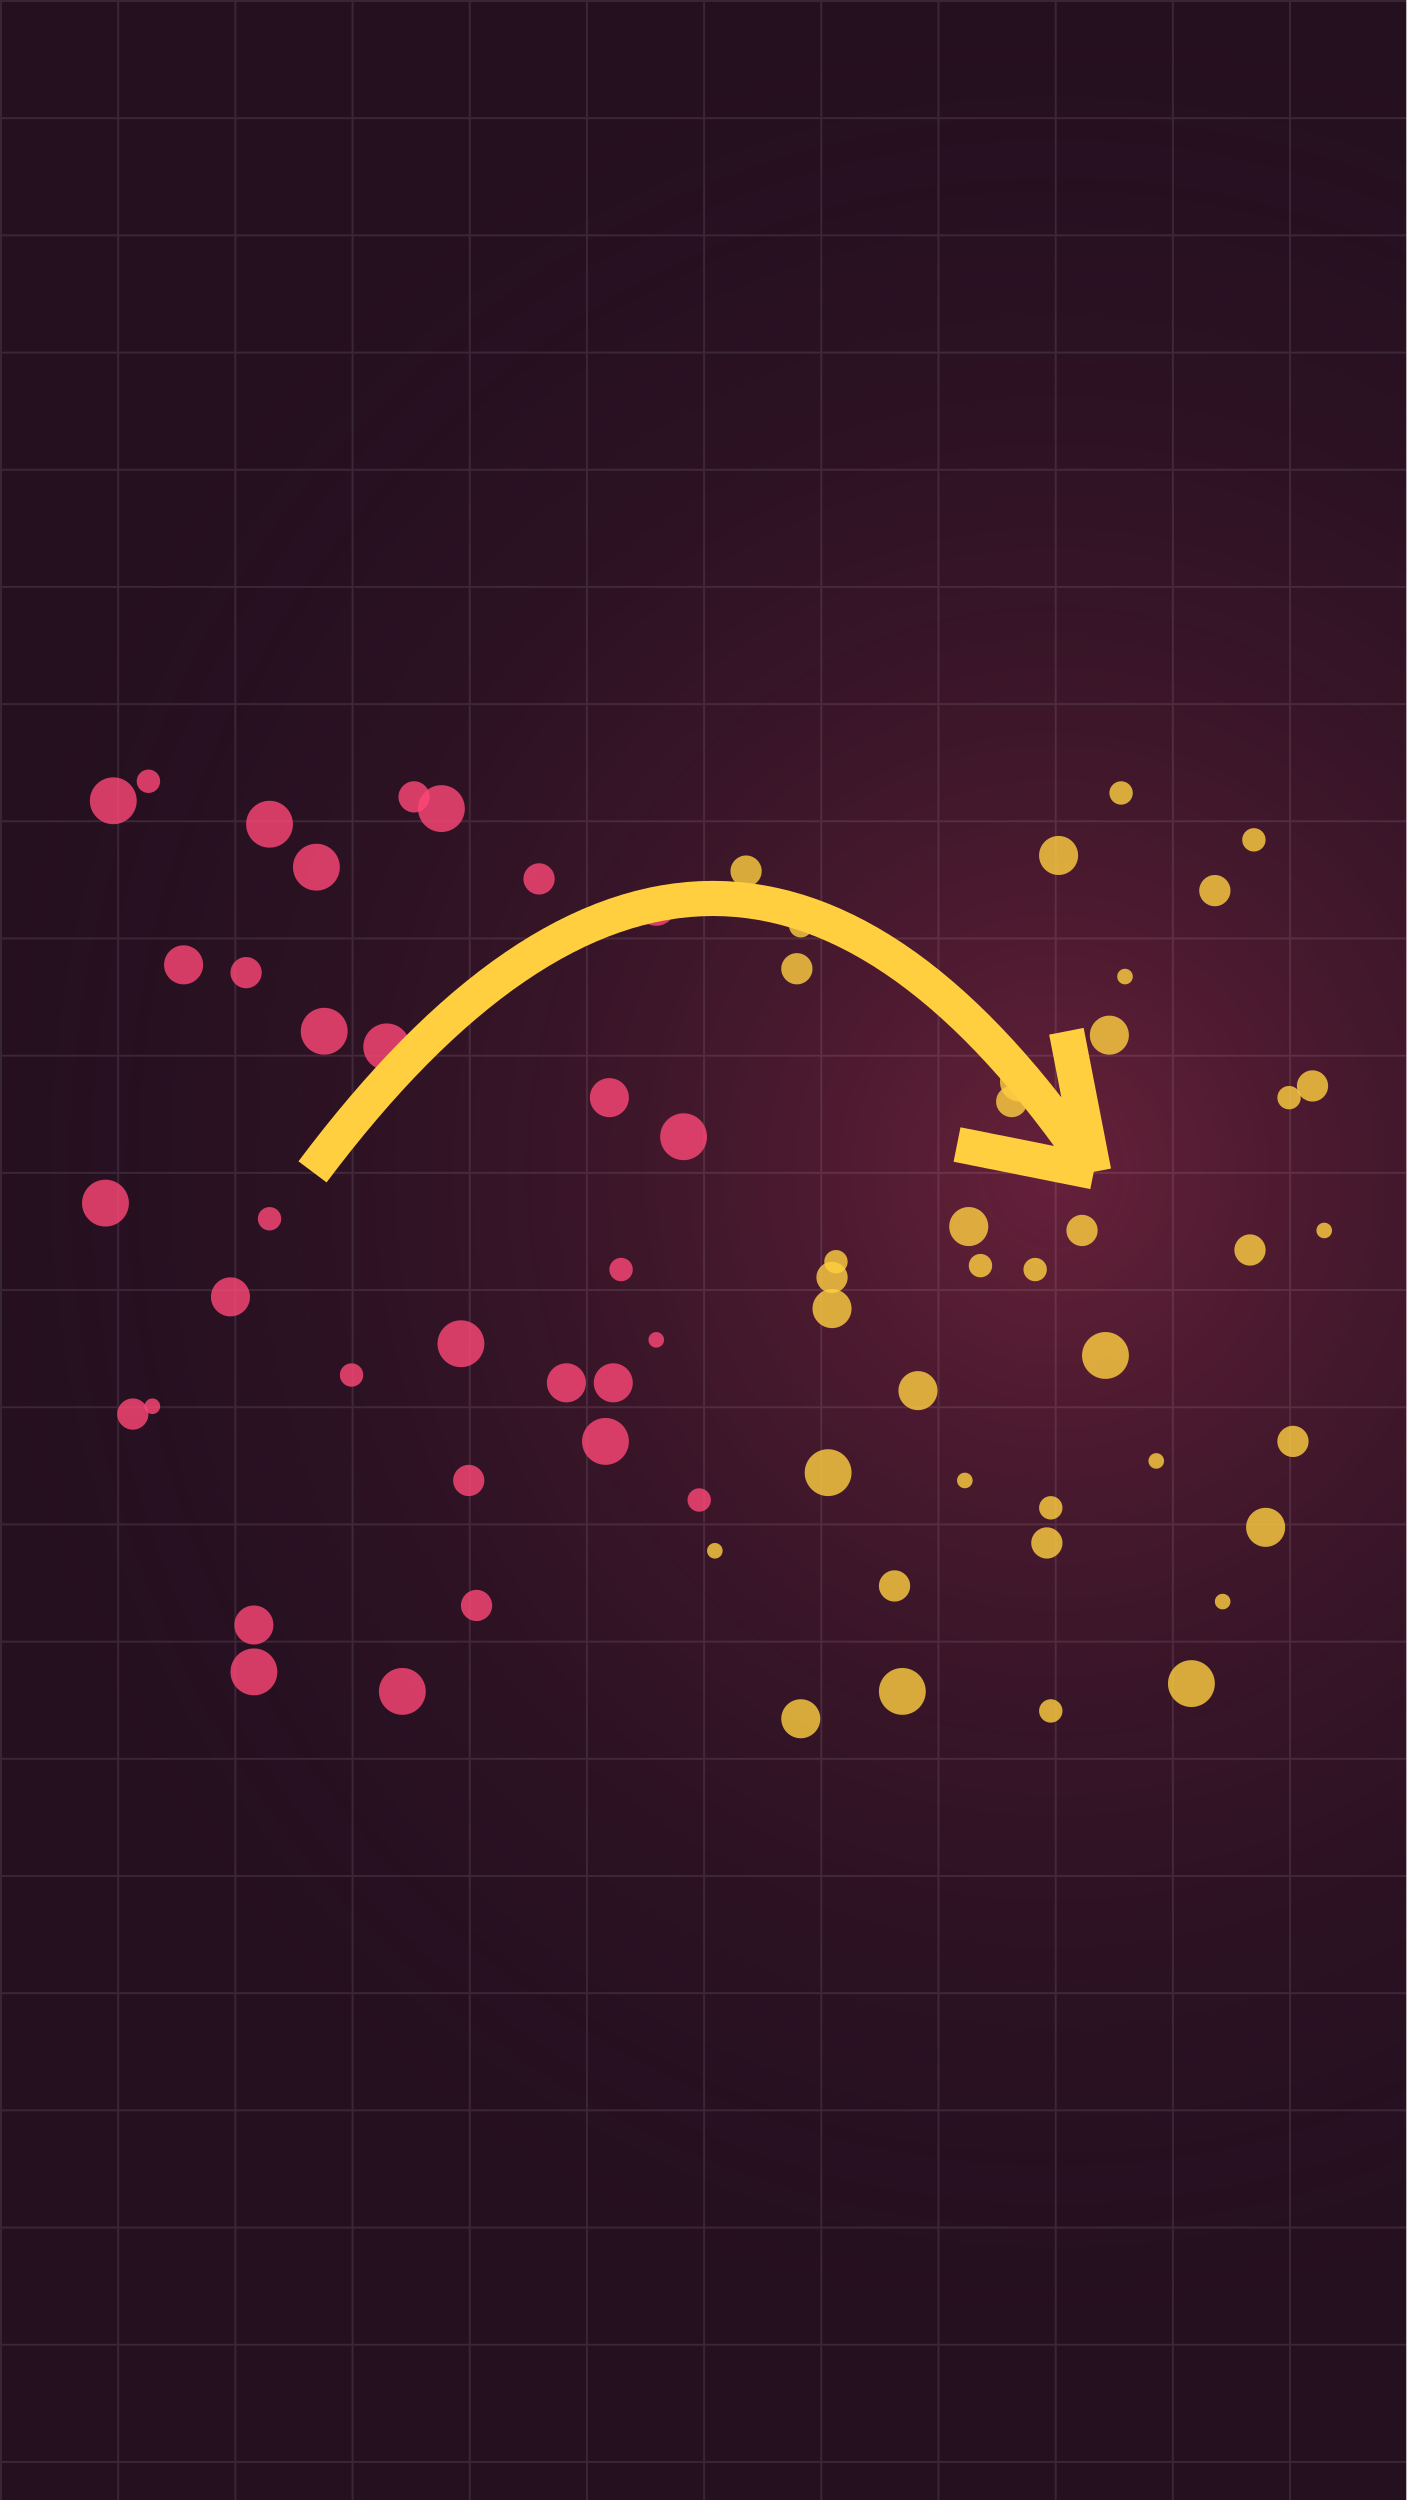
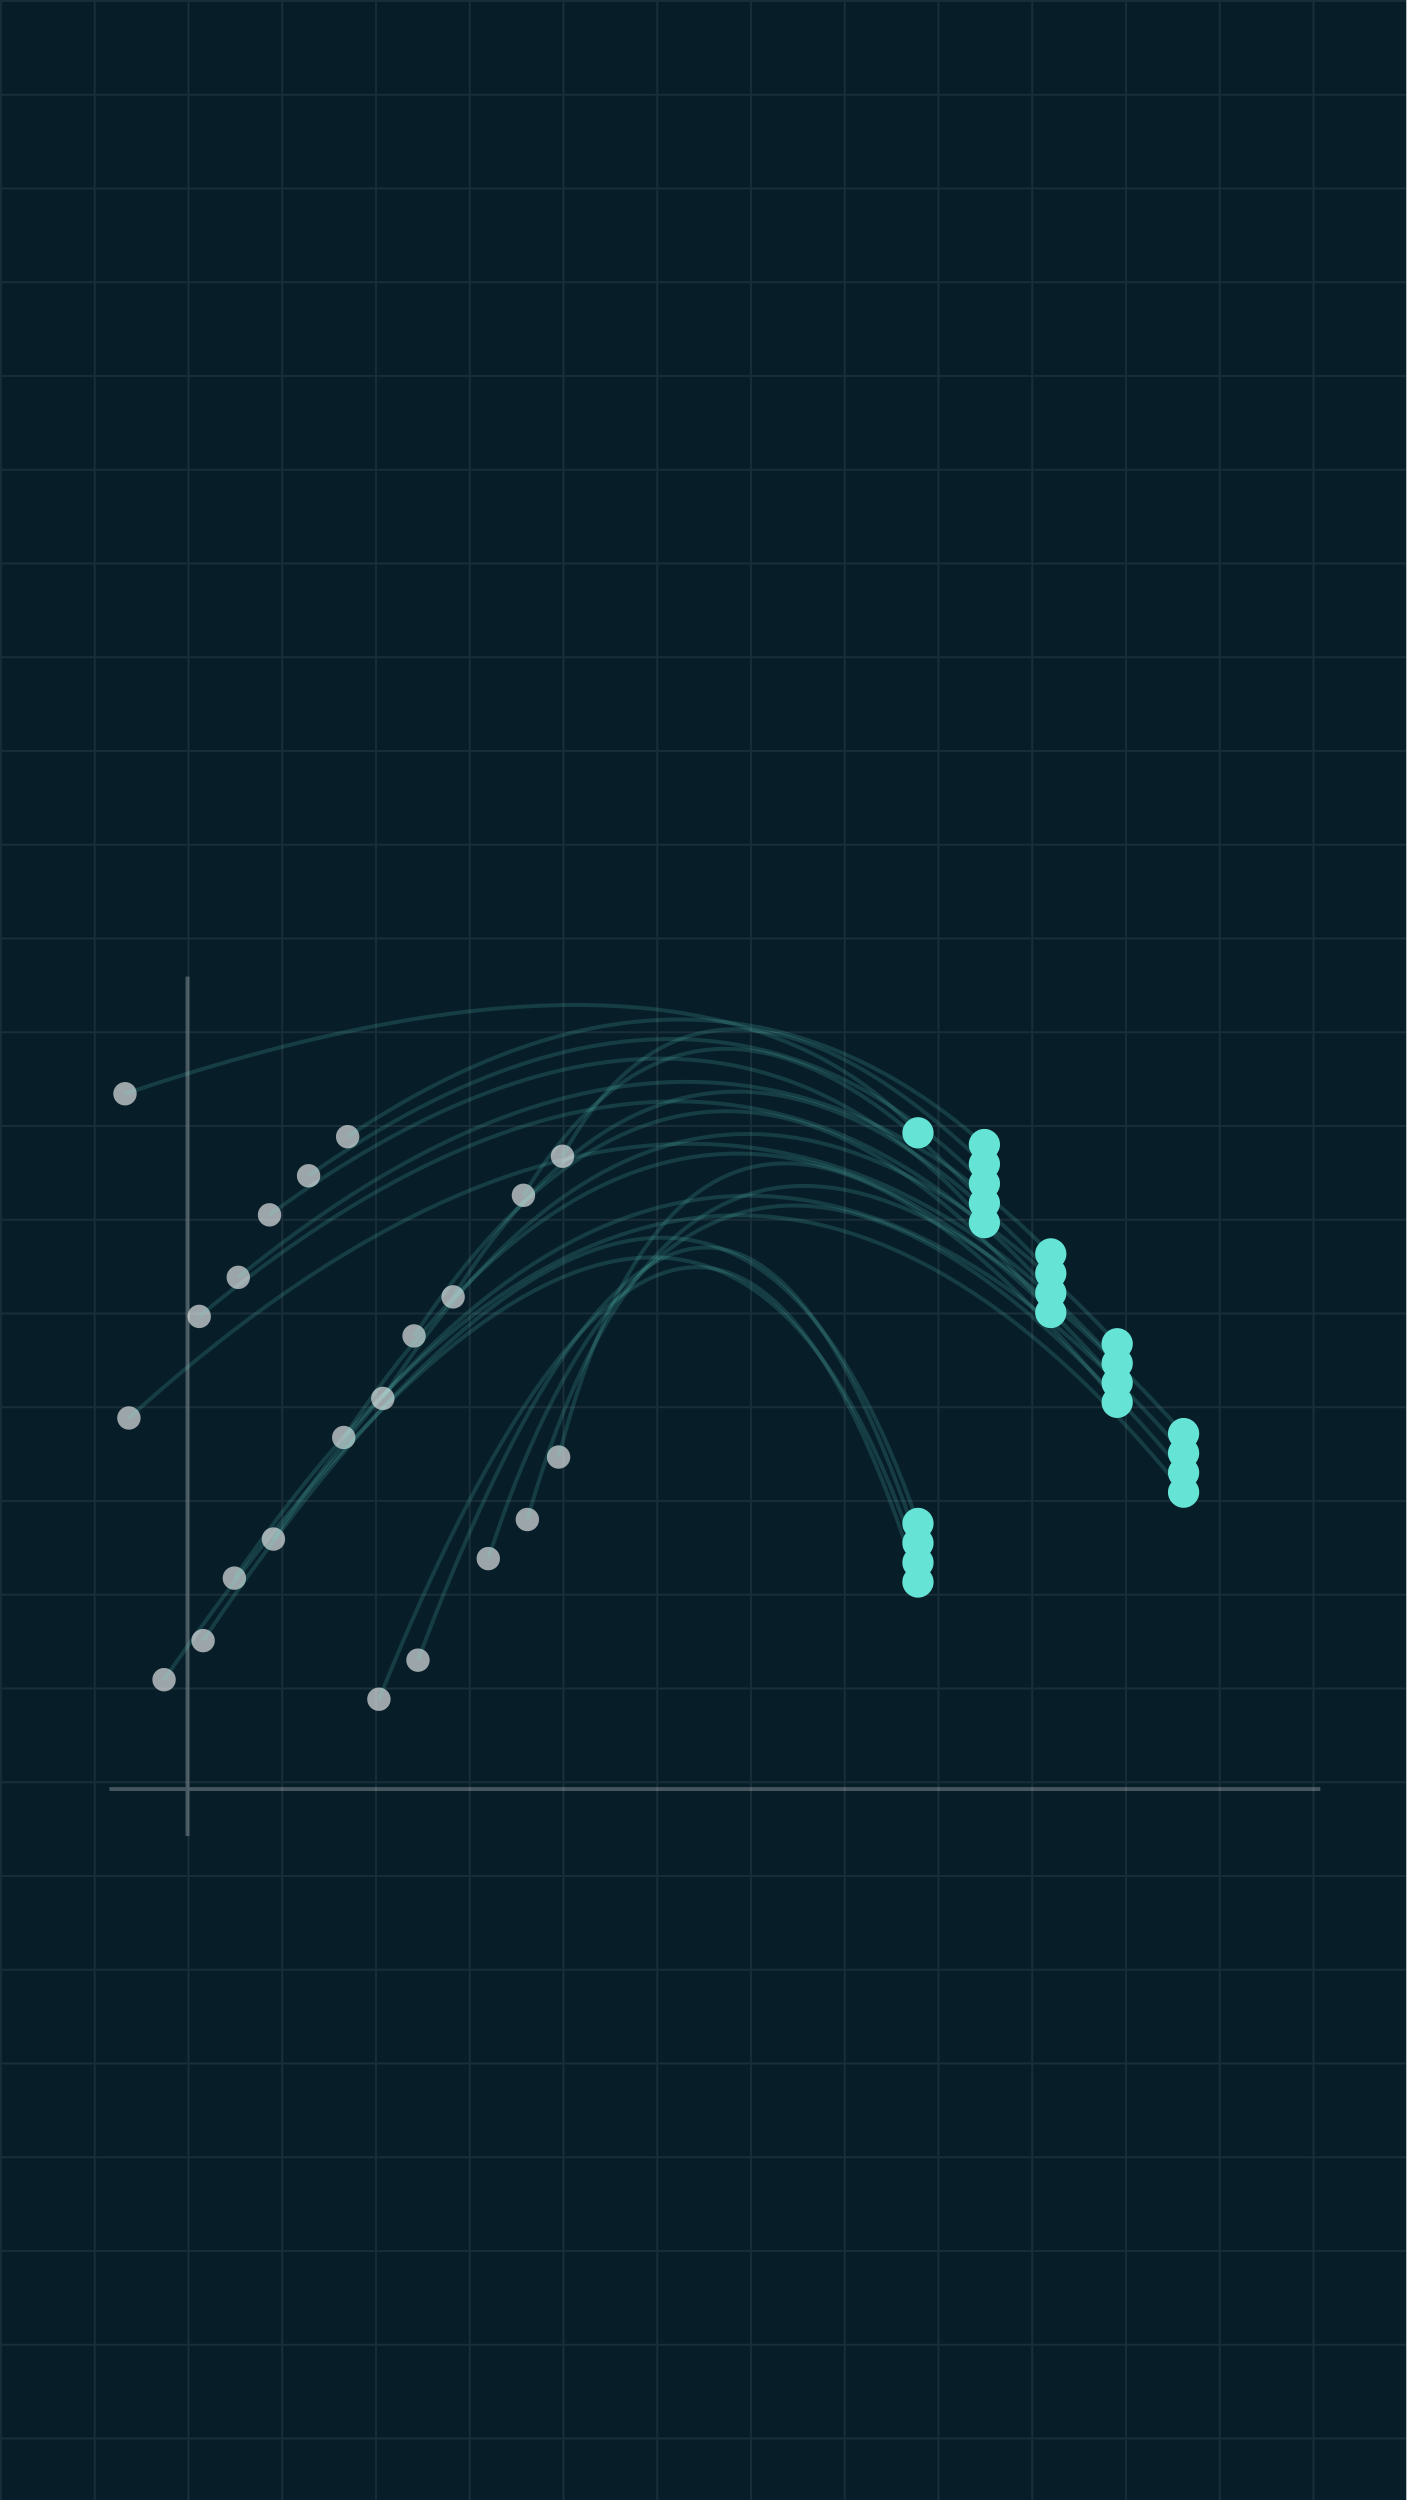
<svg xmlns="http://www.w3.org/2000/svg" width="360" height="640" viewBox="0 0 360 640">
+   <rect width="360" height="640" fill="#071e29" />
  <defs>
-     <radialGradient id="glow">
-       <stop stop-color="#ff4777" stop-opacity=".3" />
-       <stop offset="1" stop-color="#251020" stop-opacity="0" />
-     </radialGradient>
-     <pattern id="grid" width="30" height="30" patternUnits="userSpaceOnUse">
-       <path d="M 30 0 H 0 V 30" stroke="#fff" stroke-opacity=".09" fill="none" />
+     <pattern id="grid" width="24" height="24" patternUnits="userSpaceOnUse">
+       <path d="M24 0H0V24" fill="none" stroke="#ffffff" stroke-opacity=".07" />
    </pattern>
-     <filter id="bloom">
-       <feGaussianBlur stdDeviation="4" />
-     </filter>
  </defs>
-   <rect width="360" height="640" fill="#251020" />
-   <ellipse cx="270" cy="300" rx="280" ry="300" fill="url(#glow)" />
  <rect width="360" height="640" fill="url(#grid)" />
-   <circle cx="313" cy="410" r="2" fill="#ffcf40" opacity=".8" />
-   <circle cx="268" cy="395" r="4" fill="#ffcf40" opacity=".8" />
-   <circle cx="38" cy="200" r="3" fill="#ff4777" opacity=".8" />
-   <circle cx="320" cy="320" r="4" fill="#ffcf40" opacity=".8" />
-   <circle cx="183" cy="397" r="2" fill="#ffcf40" opacity=".8" />
-   <circle cx="159" cy="325" r="3" fill="#ff4777" opacity=".8" />
-   <circle cx="231" cy="433" r="6" fill="#ffcf40" opacity=".8" />
-   <circle cx="296" cy="374" r="2" fill="#ffcf40" opacity=".8" />
-   <circle cx="118" cy="344" r="6" fill="#ff4777" opacity=".8" />
-   <circle cx="155" cy="369" r="6" fill="#ff4777" opacity=".8" />
-   <circle cx="65" cy="416" r="5" fill="#ff4777" opacity=".8" />
-   <circle cx="191" cy="223" r="4" fill="#ffcf40" opacity=".8" />
-   <circle cx="229" cy="406" r="4" fill="#ffcf40" opacity=".8" />
-   <circle cx="247" cy="379" r="2" fill="#ffcf40" opacity=".8" />
-   <circle cx="120" cy="379" r="4" fill="#ff4777" opacity=".8" />
-   <circle cx="69" cy="211" r="6" fill="#ff4777" opacity=".8" />
-   <circle cx="122" cy="411" r="4" fill="#ff4777" opacity=".8" />
-   <circle cx="269" cy="438" r="3" fill="#ffcf40" opacity=".8" />
-   <circle cx="283" cy="347" r="6" fill="#ffcf40" opacity=".8" />
-   <circle cx="34" cy="362" r="4" fill="#ff4777" opacity=".8" />
-   <circle cx="145" cy="354" r="5" fill="#ff4777" opacity=".8" />
-   <circle cx="175" cy="291" r="6" fill="#ff4777" opacity=".8" />
-   <circle cx="81" cy="222" r="6" fill="#ff4777" opacity=".8" />
-   <circle cx="288" cy="250" r="2" fill="#ffcf40" opacity=".8" />
-   <circle cx="331" cy="369" r="4" fill="#ffcf40" opacity=".8" />
-   <circle cx="179" cy="384" r="3" fill="#ff4777" opacity=".8" />
-   <circle cx="214" cy="323" r="3" fill="#ffcf40" opacity=".8" />
-   <circle cx="90" cy="352" r="3" fill="#ff4777" opacity=".8" />
-   <circle cx="287" cy="203" r="3" fill="#ffcf40" opacity=".8" />
-   <circle cx="106" cy="204" r="4" fill="#ff4777" opacity=".8" />
-   <circle cx="305" cy="431" r="6" fill="#ffcf40" opacity=".8" />
-   <circle cx="336" cy="278" r="4" fill="#ffcf40" opacity=".8" />
-   <circle cx="213" cy="335" r="5" fill="#ffcf40" opacity=".8" />
-   <circle cx="168" cy="232" r="5" fill="#ff4777" opacity=".8" />
-   <circle cx="47" cy="247" r="5" fill="#ff4777" opacity=".8" />
-   <circle cx="324" cy="391" r="5" fill="#ffcf40" opacity=".8" />
-   <circle cx="69" cy="312" r="3" fill="#ff4777" opacity=".8" />
-   <circle cx="65" cy="428" r="6" fill="#ff4777" opacity=".8" />
-   <circle cx="248" cy="314" r="5" fill="#ffcf40" opacity=".8" />
-   <circle cx="59" cy="332" r="5" fill="#ff4777" opacity=".8" />
-   <circle cx="261" cy="277" r="5" fill="#ffcf40" opacity=".8" />
-   <circle cx="63" cy="249" r="4" fill="#ff4777" opacity=".8" />
-   <circle cx="251" cy="324" r="3" fill="#ffcf40" opacity=".8" />
-   <circle cx="29" cy="205" r="6" fill="#ff4777" opacity=".8" />
-   <circle cx="83" cy="264" r="6" fill="#ff4777" opacity=".8" />
-   <circle cx="204" cy="248" r="4" fill="#ffcf40" opacity=".8" />
-   <circle cx="277" cy="315" r="4" fill="#ffcf40" opacity=".8" />
-   <circle cx="284" cy="265" r="5" fill="#ffcf40" opacity=".8" />
-   <circle cx="235" cy="356" r="5" fill="#ffcf40" opacity=".8" />
-   <circle cx="157" cy="354" r="5" fill="#ff4777" opacity=".8" />
-   <circle cx="265" cy="325" r="3" fill="#ffcf40" opacity=".8" />
-   <circle cx="213" cy="327" r="4" fill="#ffcf40" opacity=".8" />
-   <circle cx="259" cy="282" r="4" fill="#ffcf40" opacity=".8" />
-   <circle cx="103" cy="433" r="6" fill="#ff4777" opacity=".8" />
-   <circle cx="212" cy="377" r="6" fill="#ffcf40" opacity=".8" />
-   <circle cx="156" cy="281" r="5" fill="#ff4777" opacity=".8" />
-   <circle cx="269" cy="386" r="3" fill="#ffcf40" opacity=".8" />
-   <circle cx="168" cy="343" r="2" fill="#ff4777" opacity=".8" />
-   <circle cx="339" cy="315" r="2" fill="#ffcf40" opacity=".8" />
-   <circle cx="113" cy="207" r="6" fill="#ff4777" opacity=".8" />
-   <circle cx="311" cy="228" r="4" fill="#ffcf40" opacity=".8" />
-   <circle cx="205" cy="440" r="5" fill="#ffcf40" opacity=".8" />
-   <circle cx="321" cy="215" r="3" fill="#ffcf40" opacity=".8" />
-   <circle cx="99" cy="268" r="6" fill="#ff4777" opacity=".8" />
-   <circle cx="27" cy="308" r="6" fill="#ff4777" opacity=".8" />
-   <circle cx="271" cy="219" r="5" fill="#ffcf40" opacity=".8" />
-   <circle cx="138" cy="225" r="4" fill="#ff4777" opacity=".8" />
-   <circle cx="205" cy="237" r="3" fill="#ffcf40" opacity=".8" />
-   <circle cx="330" cy="281" r="3" fill="#ffcf40" opacity=".8" />
-   <circle cx="39" cy="360" r="2" fill="#ff4777" opacity=".8" />
-   <path d="M 80 300 Q 185 160 280 300 M 280 300 l -7 -36 M 280 300 l -35 -7" stroke="#ffcf40" stroke-width="9" fill="none" />
+   <path d="M28 458 H338 M48 470 V250" stroke="#ffffff" opacity=".25" fill="none" />
+   <circle cx="32" cy="280" r="3" fill="#fff" opacity=".6" />
+   <path d="M32 280 Q180 230 235 290" stroke="#65e4d5" opacity=".16" fill="none" />
+   <circle cx="235" cy="290" r="4" fill="#65e4d5" />
+   <circle cx="69" cy="311" r="3" fill="#fff" opacity=".6" />
+   <path d="M69 311 Q180 230 252 313" stroke="#65e4d5" opacity=".16" fill="none" />
+   <circle cx="252" cy="313" r="4" fill="#65e4d5" />
+   <circle cx="106" cy="342" r="3" fill="#fff" opacity=".6" />
+   <path d="M106 342 Q180 230 269 336" stroke="#65e4d5" opacity=".16" fill="none" />
+   <circle cx="269" cy="336" r="4" fill="#65e4d5" />
+   <circle cx="143" cy="373" r="3" fill="#fff" opacity=".6" />
+   <path d="M143 373 Q180 230 286 359" stroke="#65e4d5" opacity=".16" fill="none" />
+   <circle cx="286" cy="359" r="4" fill="#65e4d5" />
+   <circle cx="60" cy="404" r="3" fill="#fff" opacity=".6" />
+   <path d="M60 404 Q180 230 303 382" stroke="#65e4d5" opacity=".16" fill="none" />
+   <circle cx="303" cy="382" r="4" fill="#65e4d5" />
+   <circle cx="97" cy="435" r="3" fill="#fff" opacity=".6" />
+   <path d="M97 435 Q180 230 235 405" stroke="#65e4d5" opacity=".16" fill="none" />
+   <circle cx="235" cy="405" r="4" fill="#65e4d5" />
+   <circle cx="134" cy="306" r="3" fill="#fff" opacity=".6" />
+   <path d="M134 306 Q180 230 252 308" stroke="#65e4d5" opacity=".16" fill="none" />
+   <circle cx="252" cy="308" r="4" fill="#65e4d5" />
+   <circle cx="51" cy="337" r="3" fill="#fff" opacity=".6" />
+   <path d="M51 337 Q180 230 269 331" stroke="#65e4d5" opacity=".16" fill="none" />
+   <circle cx="269" cy="331" r="4" fill="#65e4d5" />
+   <circle cx="88" cy="368" r="3" fill="#fff" opacity=".6" />
+   <path d="M88 368 Q180 230 286 354" stroke="#65e4d5" opacity=".16" fill="none" />
+   <circle cx="286" cy="354" r="4" fill="#65e4d5" />
+   <circle cx="125" cy="399" r="3" fill="#fff" opacity=".6" />
+   <path d="M125 399 Q180 230 303 377" stroke="#65e4d5" opacity=".16" fill="none" />
+   <circle cx="303" cy="377" r="4" fill="#65e4d5" />
+   <circle cx="42" cy="430" r="3" fill="#fff" opacity=".6" />
+   <path d="M42 430 Q180 230 235 400" stroke="#65e4d5" opacity=".16" fill="none" />
+   <circle cx="235" cy="400" r="4" fill="#65e4d5" />
+   <circle cx="79" cy="301" r="3" fill="#fff" opacity=".6" />
+   <path d="M79 301 Q180 230 252 303" stroke="#65e4d5" opacity=".16" fill="none" />
+   <circle cx="252" cy="303" r="4" fill="#65e4d5" />
+   <circle cx="116" cy="332" r="3" fill="#fff" opacity=".6" />
+   <path d="M116 332 Q180 230 269 326" stroke="#65e4d5" opacity=".16" fill="none" />
+   <circle cx="269" cy="326" r="4" fill="#65e4d5" />
+   <circle cx="33" cy="363" r="3" fill="#fff" opacity=".6" />
+   <path d="M33 363 Q180 230 286 349" stroke="#65e4d5" opacity=".16" fill="none" />
+   <circle cx="286" cy="349" r="4" fill="#65e4d5" />
+   <circle cx="70" cy="394" r="3" fill="#fff" opacity=".6" />
+   <path d="M70 394 Q180 230 303 372" stroke="#65e4d5" opacity=".16" fill="none" />
+   <circle cx="303" cy="372" r="4" fill="#65e4d5" />
+   <circle cx="107" cy="425" r="3" fill="#fff" opacity=".6" />
+   <path d="M107 425 Q180 230 235 395" stroke="#65e4d5" opacity=".16" fill="none" />
+   <circle cx="235" cy="395" r="4" fill="#65e4d5" />
+   <circle cx="144" cy="296" r="3" fill="#fff" opacity=".6" />
+   <path d="M144 296 Q180 230 252 298" stroke="#65e4d5" opacity=".16" fill="none" />
+   <circle cx="252" cy="298" r="4" fill="#65e4d5" />
+   <circle cx="61" cy="327" r="3" fill="#fff" opacity=".6" />
+   <path d="M61 327 Q180 230 269 321" stroke="#65e4d5" opacity=".16" fill="none" />
+   <circle cx="269" cy="321" r="4" fill="#65e4d5" />
+   <circle cx="98" cy="358" r="3" fill="#fff" opacity=".6" />
+   <path d="M98 358 Q180 230 286 344" stroke="#65e4d5" opacity=".16" fill="none" />
+   <circle cx="286" cy="344" r="4" fill="#65e4d5" />
+   <circle cx="135" cy="389" r="3" fill="#fff" opacity=".6" />
+   <path d="M135 389 Q180 230 303 367" stroke="#65e4d5" opacity=".16" fill="none" />
+   <circle cx="303" cy="367" r="4" fill="#65e4d5" />
+   <circle cx="52" cy="420" r="3" fill="#fff" opacity=".6" />
+   <path d="M52 420 Q180 230 235 390" stroke="#65e4d5" opacity=".16" fill="none" />
+   <circle cx="235" cy="390" r="4" fill="#65e4d5" />
+   <circle cx="89" cy="291" r="3" fill="#fff" opacity=".6" />
+   <path d="M89 291 Q180 230 252 293" stroke="#65e4d5" opacity=".16" fill="none" />
+   <circle cx="252" cy="293" r="4" fill="#65e4d5" />
</svg>
